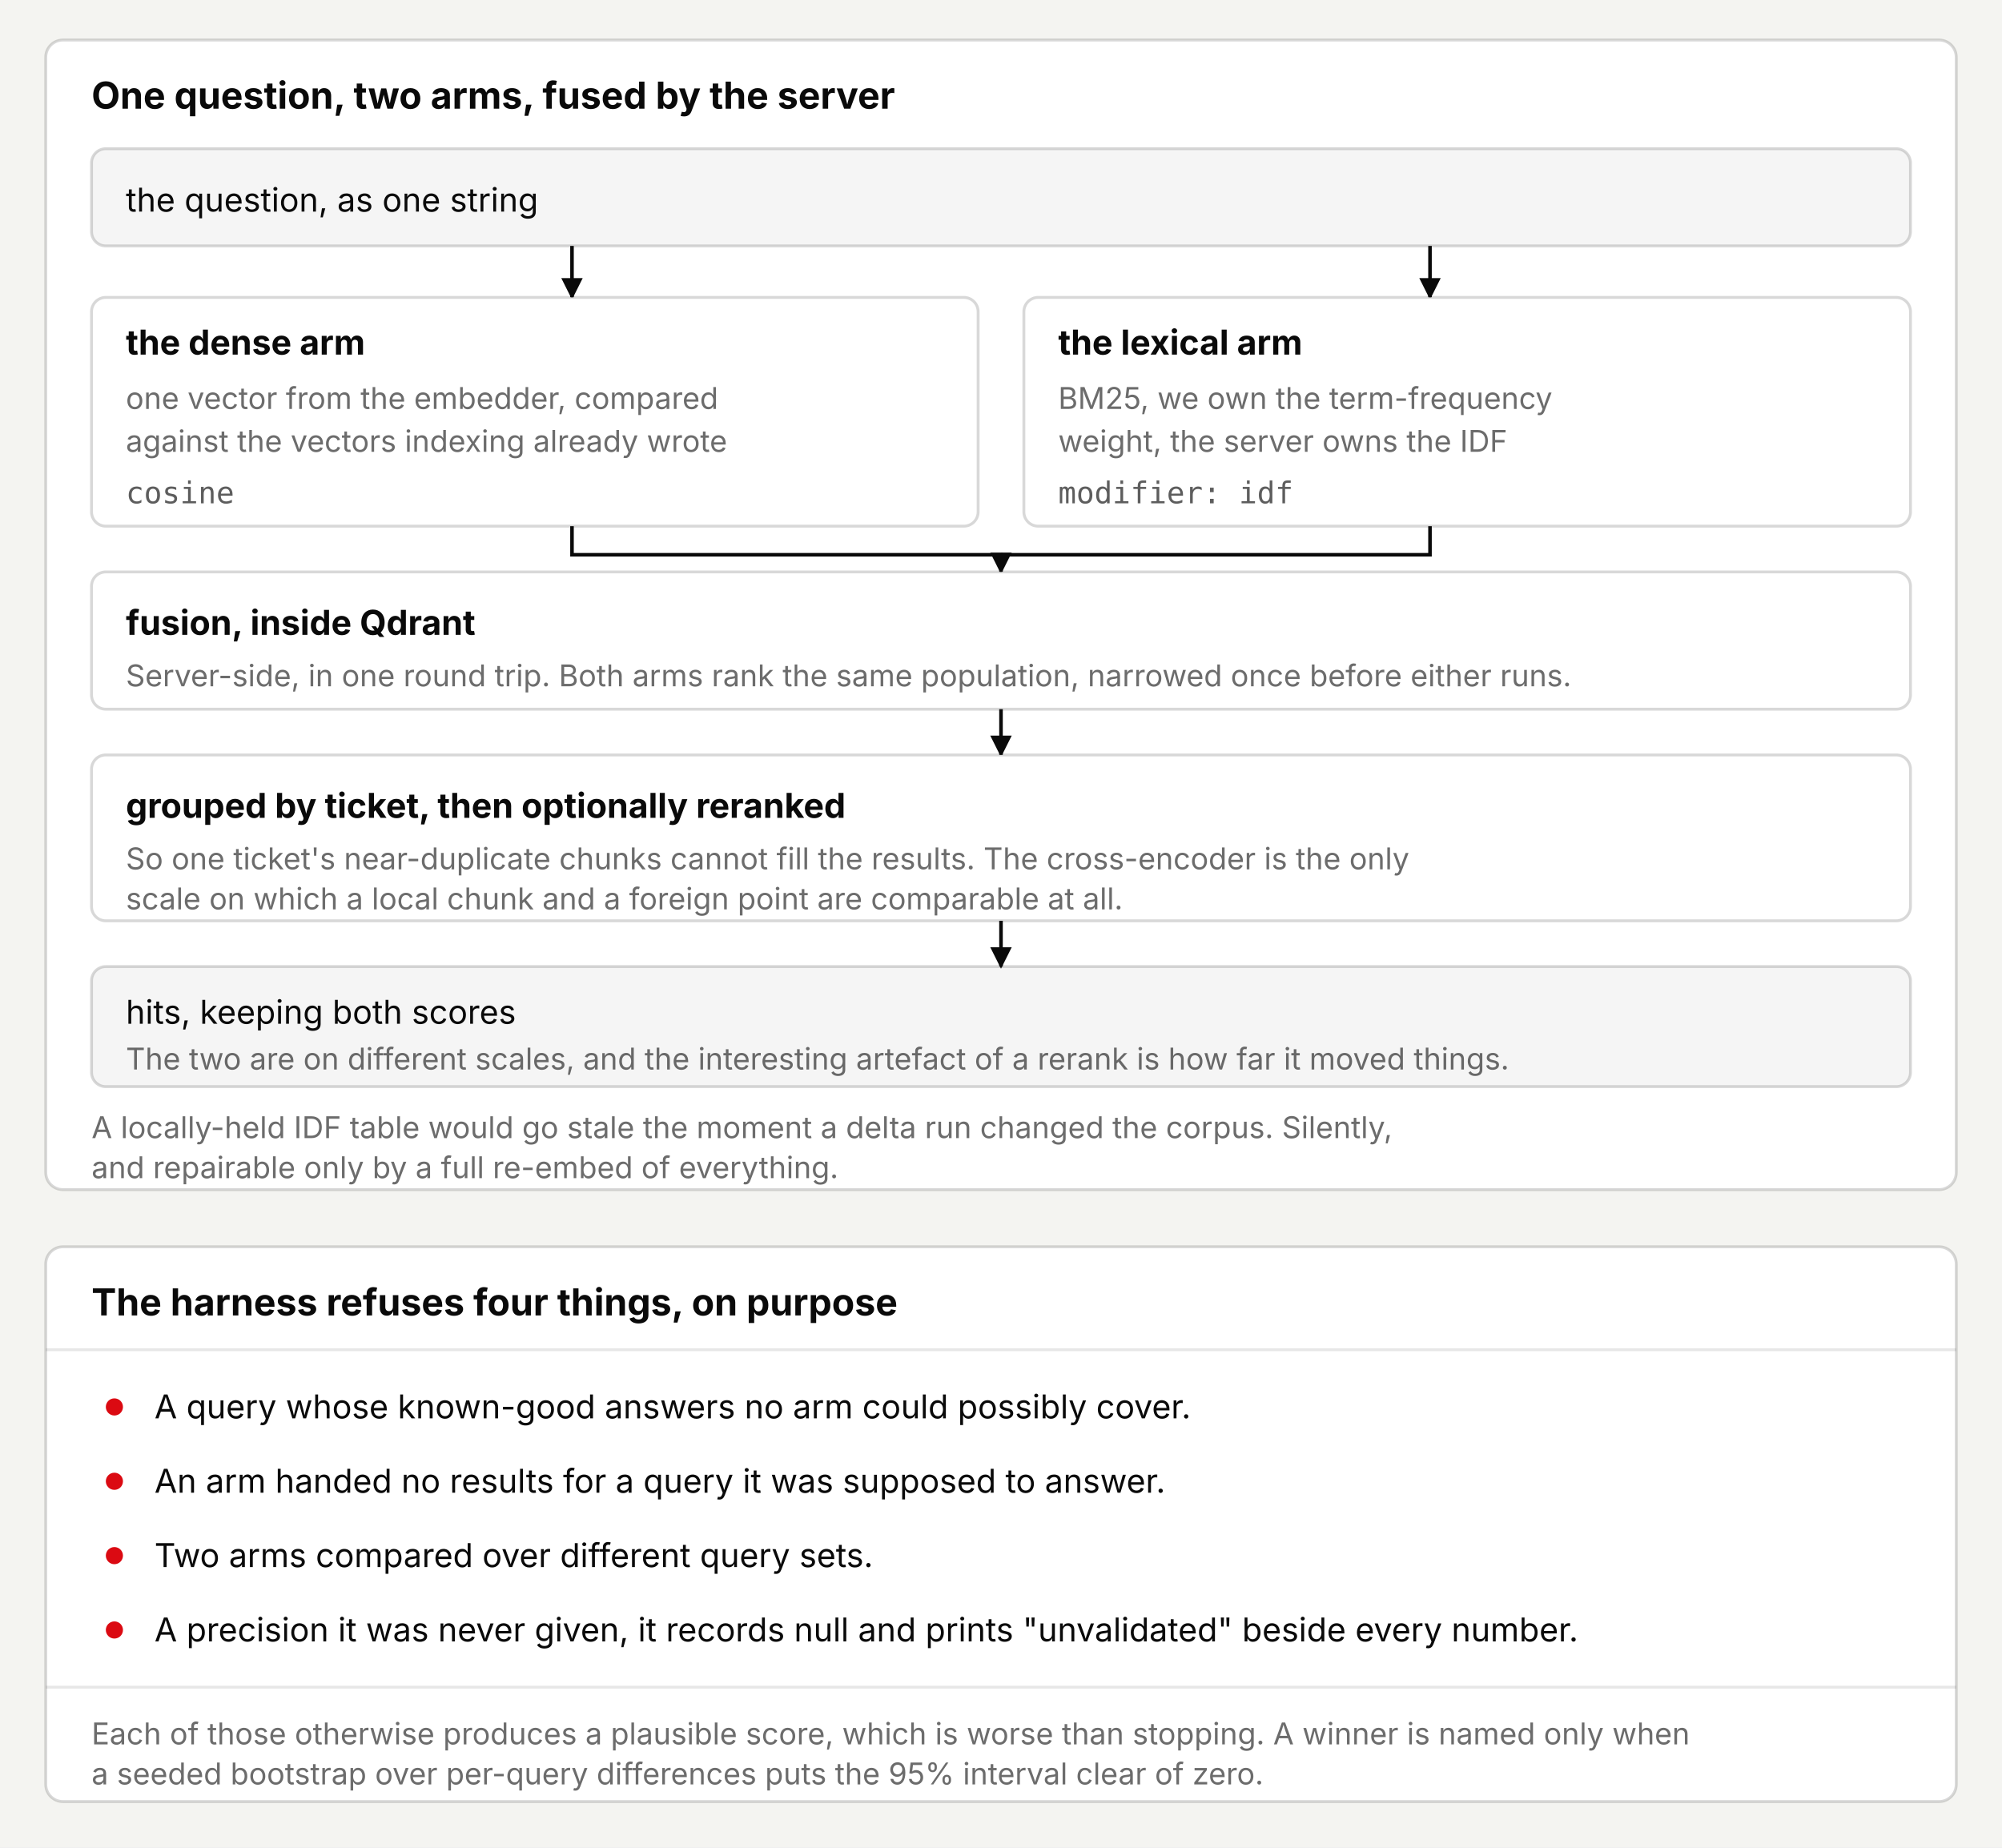
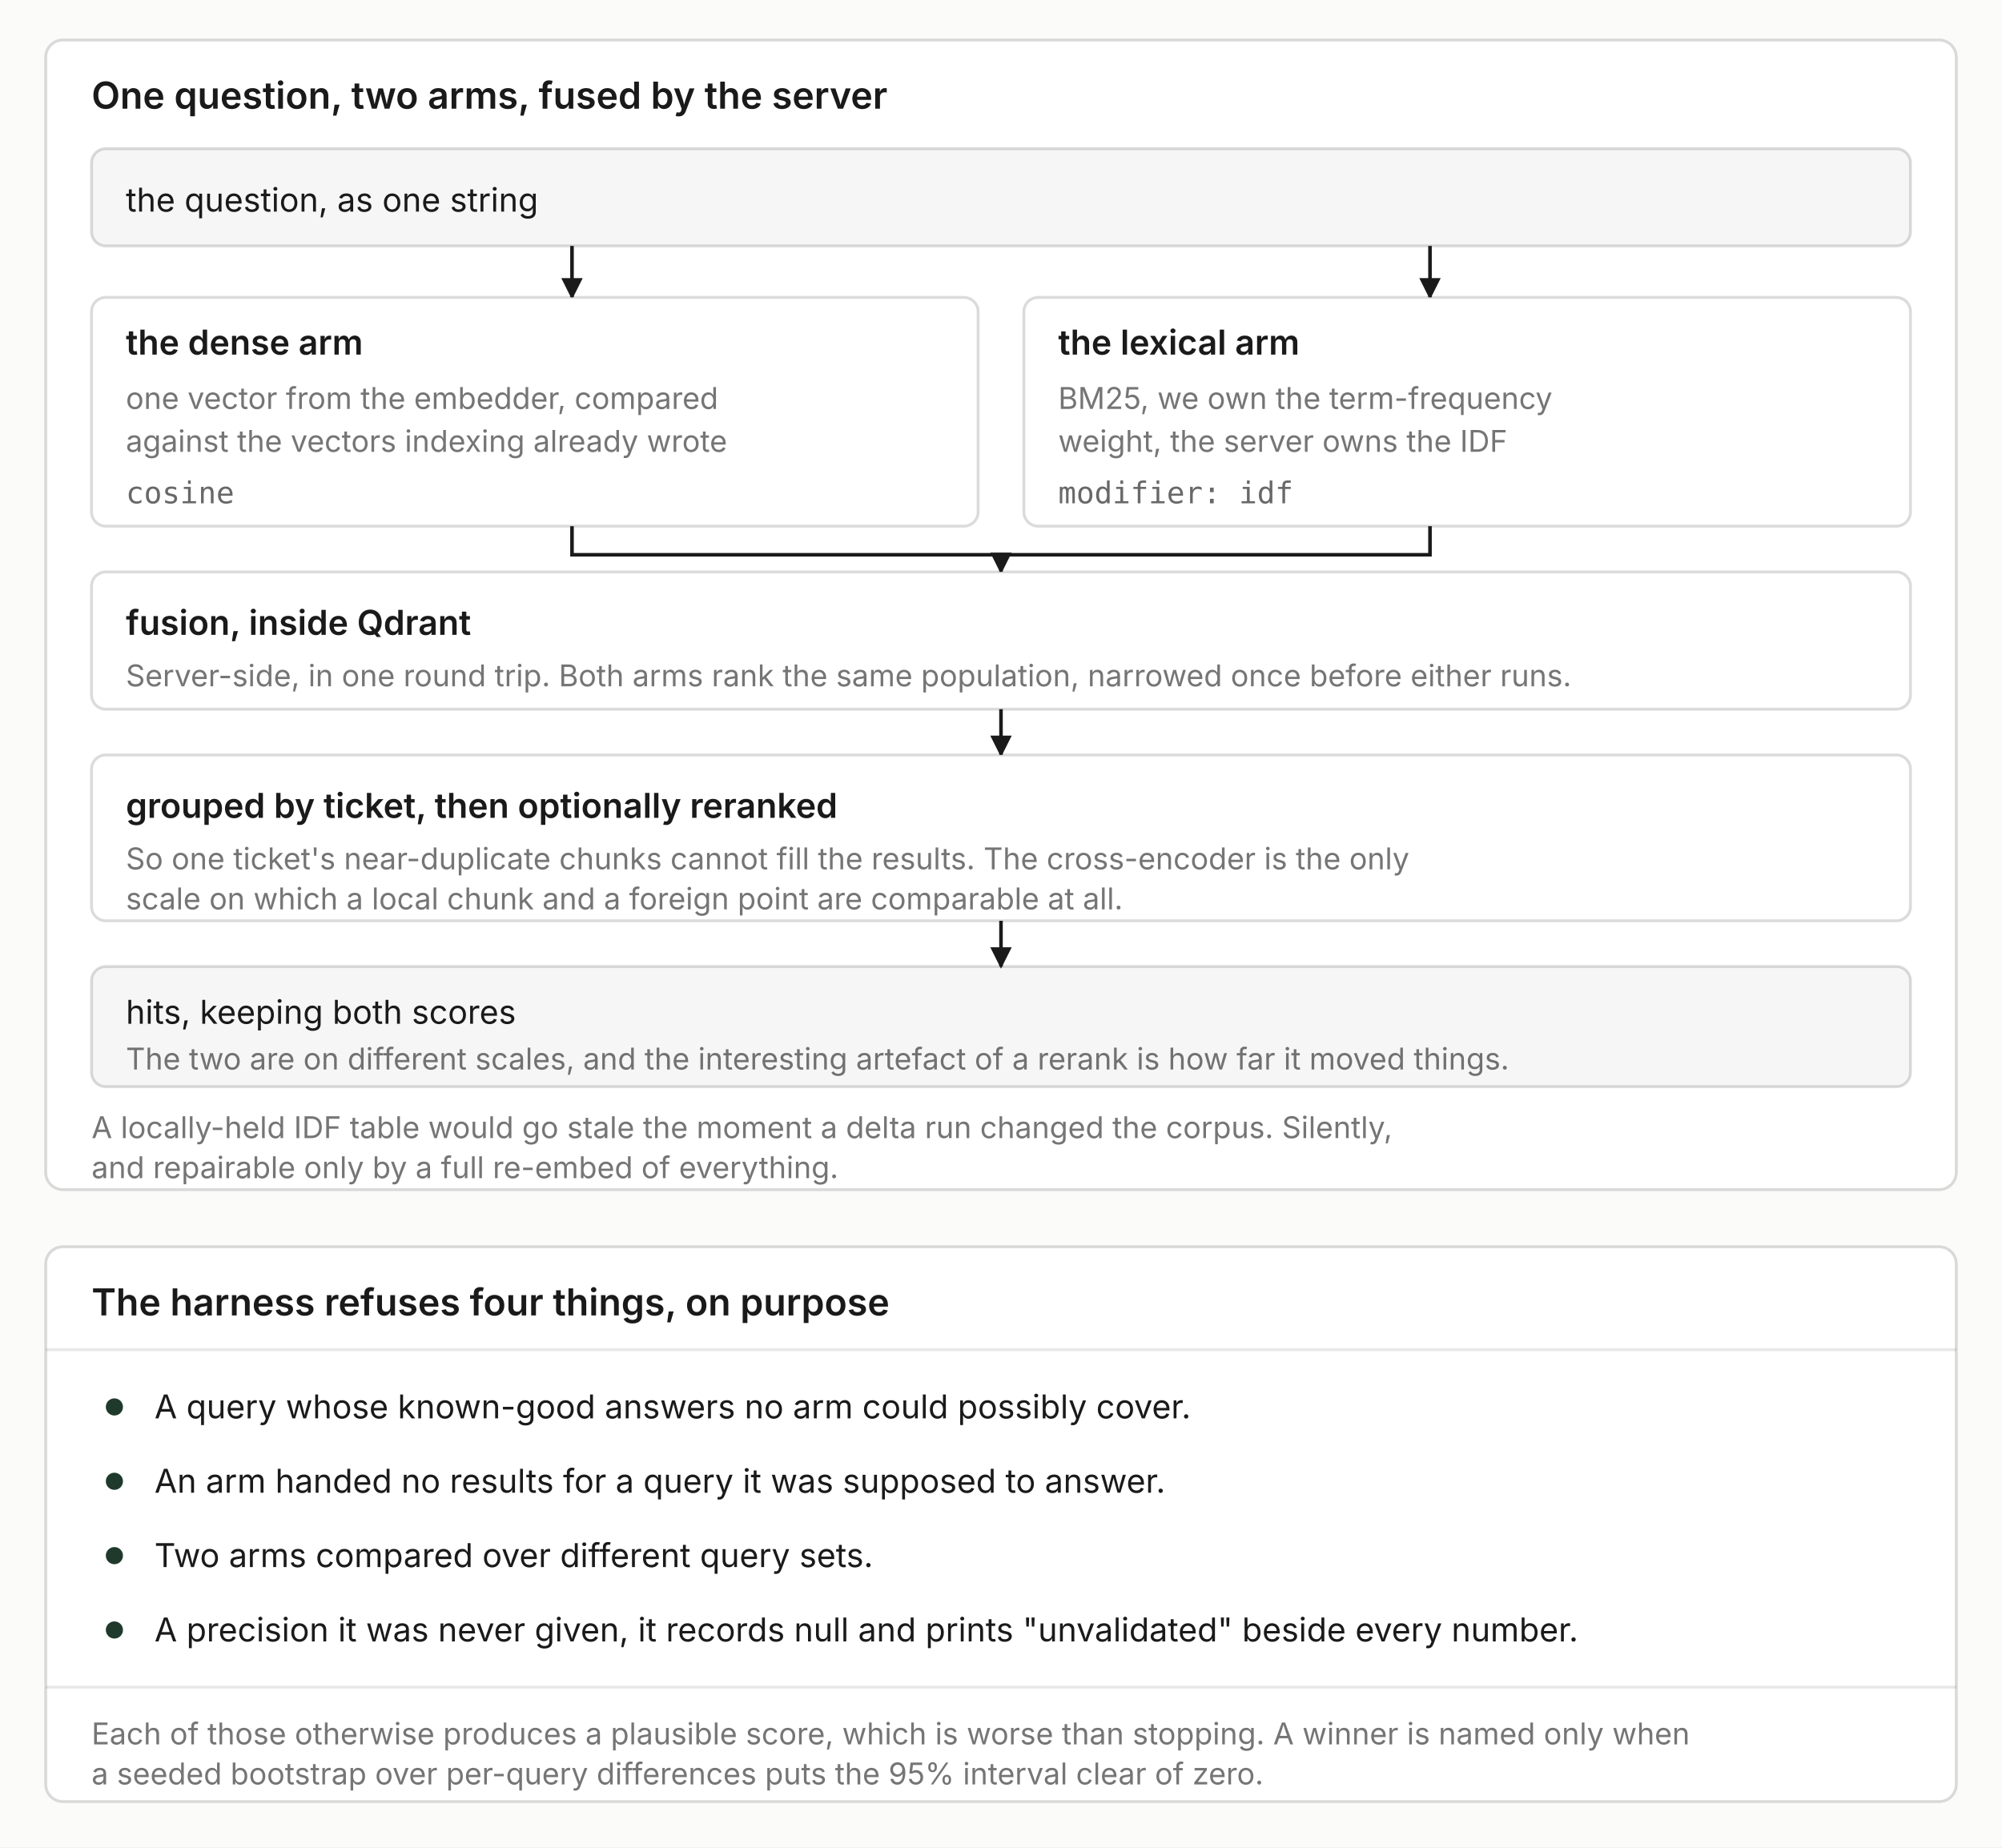
<svg xmlns="http://www.w3.org/2000/svg" viewBox="0 0 700 646" width="700" height="646" role="img">
  <style>
-     .bg  { fill: #f4f4f1; }
-     .card{ fill: #ffffff; stroke: rgb(10 10 10 / 0.16); stroke-width: 1; }
-     .box { fill: #ffffff; stroke: rgb(10 10 10 / 0.16); stroke-width: 1; }
-     .soft{ fill: rgb(10 10 10 / 0.04); stroke: rgb(10 10 10 / 0.16); stroke-width: 1; }
-     .rule{ stroke: rgb(10 10 10 / 0.1); stroke-width: 1; }
-     .t   { font-family: ui-sans-serif, -apple-system, "Segoe UI", system-ui, sans-serif; fill: #0a0a0a; }
-     .h   { font-size: 13px; font-weight: 700; }
-     .k   { font-size: 12px; font-weight: 700; }
-     .lbl { font-size: 9.5px; letter-spacing: 0.08em; fill: rgb(10 10 10 / 0.42); }
+     .bg  { fill: #fbfbfa; }
+     .card{ fill: #ffffff; stroke: rgb(26 26 26 / 0.16); stroke-width: 1; }
+     .box { fill: #ffffff; stroke: rgb(26 26 26 / 0.16); stroke-width: 1; }
+     .soft{ fill: rgb(26 26 26 / 0.04); stroke: rgb(26 26 26 / 0.16); stroke-width: 1; }
+     .rule{ stroke: rgb(26 26 26 / 0.1); stroke-width: 1; }
+     .t   { font-family: ui-sans-serif, -apple-system, "Segoe UI", system-ui, sans-serif; fill: #1a1a1a; }
+     .h   { font-size: 13px; font-weight: 600; }
+     .k   { font-size: 12px; font-weight: 600; }
+     .lbl { font-size: 9.5px; letter-spacing: 0.08em; fill: rgb(26 26 26 / 0.42); }
    .b   { font-size: 11.5px; }
-     .m   { font-family: ui-monospace, SFMono-Regular, Menlo, monospace; font-size: 10.5px; fill: rgb(10 10 10 / 0.66); }
-     .n   { font-size: 10.5px; fill: rgb(10 10 10 / 0.6); }
-     .red { fill: #db0a12; }
-     .ln  { stroke: #0a0a0a; stroke-width: 1.25; fill: none; }
+     .m   { font-family: ui-monospace, SFMono-Regular, Menlo, monospace; font-size: 10.5px; fill: rgb(26 26 26 / 0.66); }
+     .n   { font-size: 10.5px; fill: rgb(26 26 26 / 0.6); }
+     .acc { fill: #1f3a2c; }
+     .ln  { stroke: #1a1a1a; stroke-width: 1.25; fill: none; }
  </style>
  <defs>
    <marker id="a" viewBox="0 0 10 10" refX="9" refY="5" markerWidth="6" markerHeight="6" orient="auto-start-reverse">
-       <path d="M 0 0 L 10 5 L 0 10 z" fill="#0a0a0a" />
+       <path d="M 0 0 L 10 5 L 0 10 z" fill="#1a1a1a" />
    </marker>
  </defs>
  <rect class="bg" x="0" y="0" width="700" height="646" />
  <rect class="card" x="16" y="14" width="668" height="402" rx="6" />
  <text class="t h" x="32" y="38">One question, two arms, fused by the server</text>
  <rect class="soft" x="32" y="52" width="636" height="34" rx="5" />
  <text class="t b" x="44" y="74">the question, as one string</text>
  <path class="ln" d="M 200 86 L 200 104" marker-end="url(#a)" />
  <path class="ln" d="M 500 86 L 500 104" marker-end="url(#a)" />
  <rect class="box" x="32" y="104" width="310" height="80" rx="5" />
  <text class="t k" x="44" y="124">the dense arm</text>
  <text class="t n" x="44" y="143">one vector from the embedder, compared</text>
  <text class="t n" x="44" y="158">against the vectors indexing already wrote</text>
  <text class="t m" x="44" y="176">cosine</text>
  <rect class="box" x="358" y="104" width="310" height="80" rx="5" />
  <text class="t k" x="370" y="124">the lexical arm</text>
  <text class="t n" x="370" y="143">BM25, we own the term-frequency</text>
  <text class="t n" x="370" y="158">weight, the server owns the IDF</text>
  <text class="t m" x="370" y="176">modifier: idf</text>
  <path class="ln" d="M 200 184 L 200 194 L 350 194 L 350 200" marker-end="url(#a)" />
  <path class="ln" d="M 500 184 L 500 194 L 350 194" />
  <rect class="box" x="32" y="200" width="636" height="48" rx="5" />
  <text class="t k" x="44" y="222">fusion, inside Qdrant</text>
  <text class="t n" x="44" y="240">Server-side, in one round trip. Both arms rank the same population, narrowed once before either runs.</text>
  <path class="ln" d="M 350 248 L 350 264" marker-end="url(#a)" />
  <rect class="box" x="32" y="264" width="636" height="58" rx="5" />
  <text class="t k" x="44" y="286">grouped by ticket, then optionally reranked</text>
  <text class="t n" x="44" y="304">So one ticket's near-duplicate chunks cannot fill the results. The cross-encoder is the only</text>
  <text class="t n" x="44" y="318">scale on which a local chunk and a foreign point are comparable at all.</text>
  <path class="ln" d="M 350 322 L 350 338" marker-end="url(#a)" />
  <rect class="soft" x="32" y="338" width="636" height="42" rx="5" />
  <text class="t b" x="44" y="358">hits, keeping both scores</text>
  <text class="t n" x="44" y="374">The two are on different scales, and the interesting artefact of a rerank is how far it moved things.</text>
  <text class="t n" x="32" y="398">A locally-held IDF table would go stale the moment a delta run changed the corpus. Silently,</text>
  <text class="t n" x="32" y="412">and repairable only by a full re-embed of everything.</text>
  <rect class="card" x="16" y="436" width="668" height="194" rx="6" />
  <text class="t h" x="32" y="460">The harness refuses four things, on purpose</text>
  <line class="rule" x1="16" y1="472" x2="684" y2="472" />
-   <circle cx="40" cy="492" r="3" class="red" />
+   <circle cx="40" cy="492" r="3" class="acc" />
  <text class="t b" x="54" y="496">A query whose known-good answers no arm could possibly cover.</text>
-   <circle cx="40" cy="518" r="3" class="red" />
+   <circle cx="40" cy="518" r="3" class="acc" />
  <text class="t b" x="54" y="522">An arm handed no results for a query it was supposed to answer.</text>
-   <circle cx="40" cy="544" r="3" class="red" />
+   <circle cx="40" cy="544" r="3" class="acc" />
  <text class="t b" x="54" y="548">Two arms compared over different query sets.</text>
-   <circle cx="40" cy="570" r="3" class="red" />
+   <circle cx="40" cy="570" r="3" class="acc" />
  <text class="t b" x="54" y="574">A precision it was never given, it records null and prints "unvalidated" beside every number.</text>
  <line class="rule" x1="16" y1="590" x2="684" y2="590" />
  <text class="t n" x="32" y="610">Each of those otherwise produces a plausible score, which is worse than stopping. A winner is named only when</text>
  <text class="t n" x="32" y="624">a seeded bootstrap over per-query differences puts the 95% interval clear of zero.</text>
</svg>
